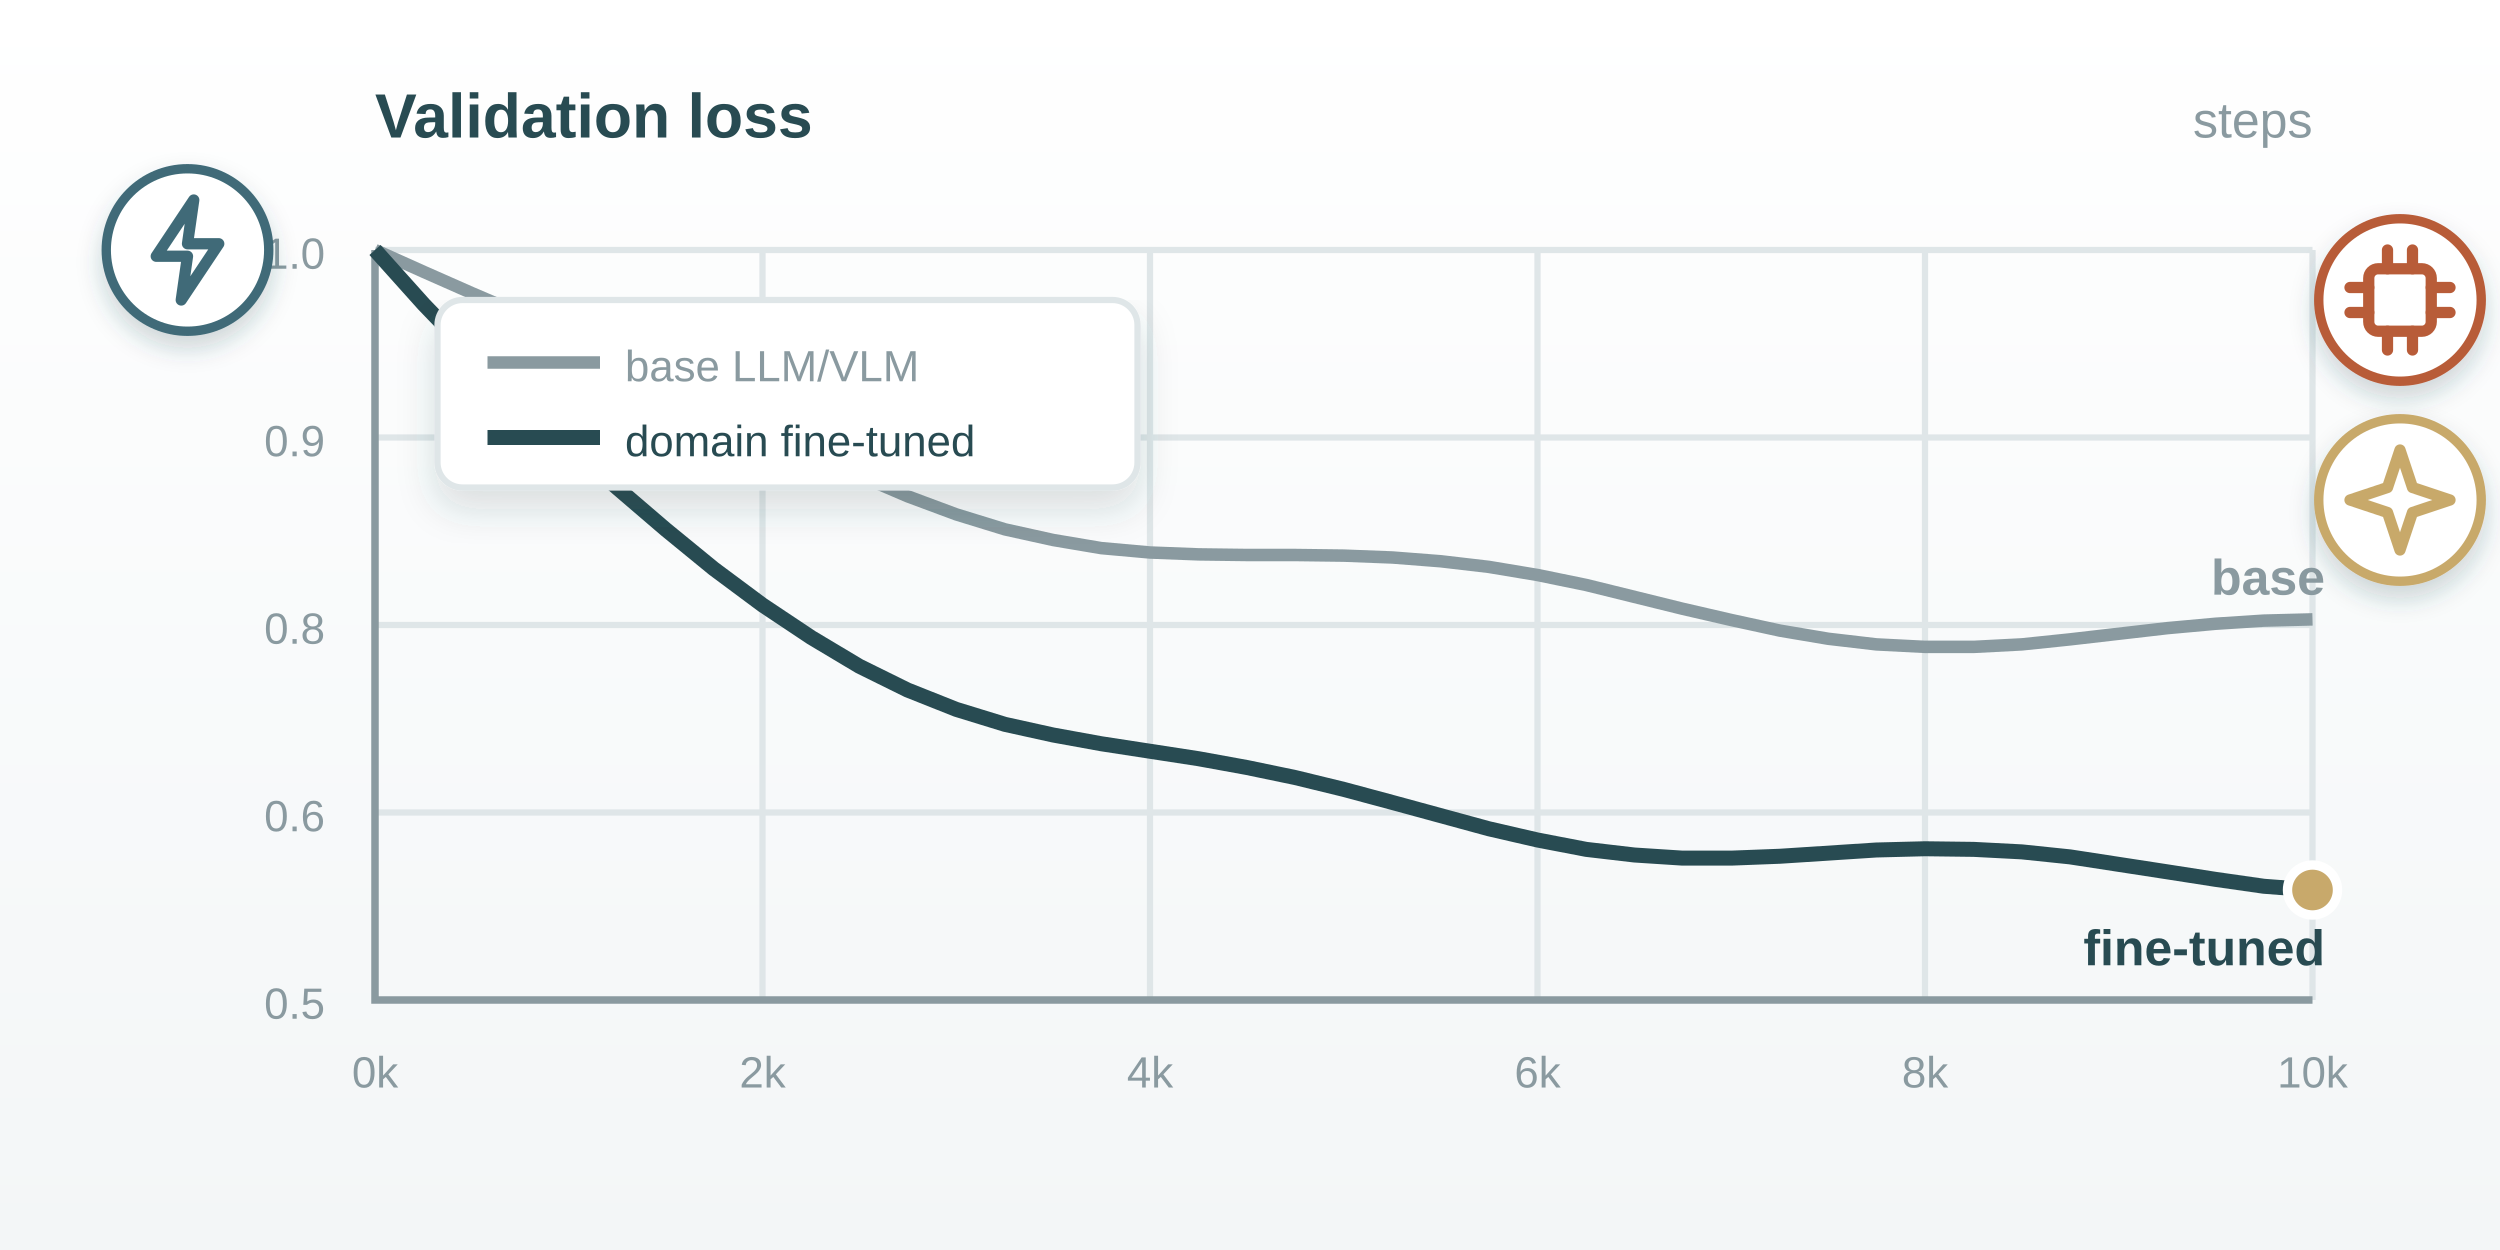
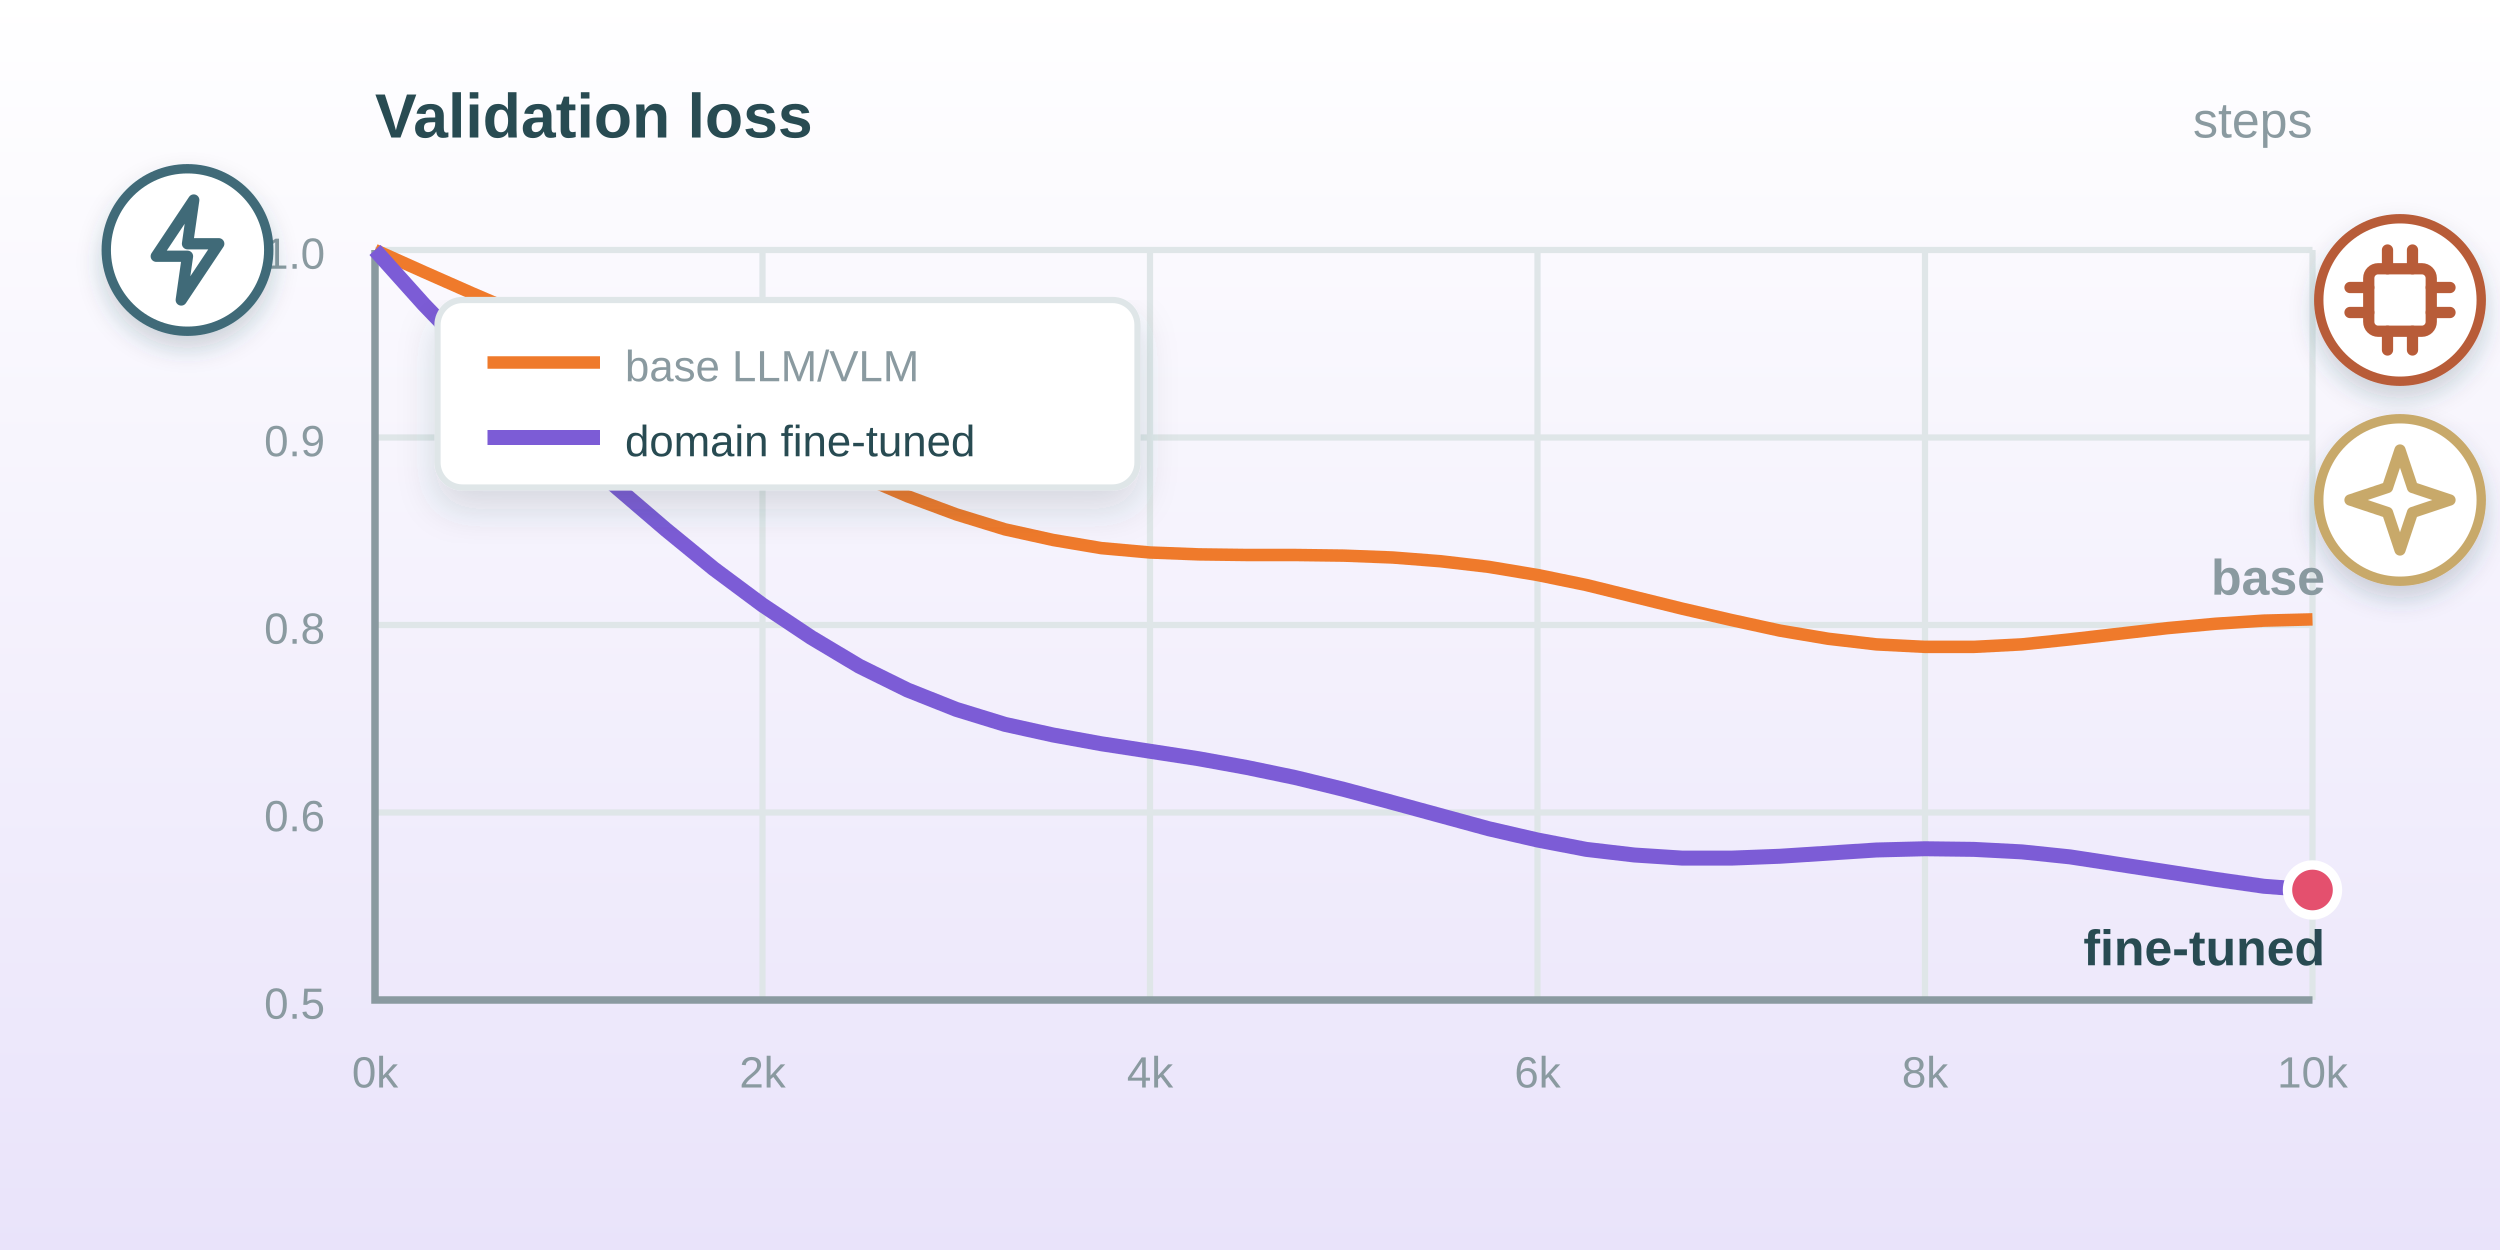
<svg xmlns="http://www.w3.org/2000/svg" viewBox="0 0 400 200" font-family="Manrope, Arial, sans-serif" role="img" aria-label="Training loss curves: base model versus fine-tuned model">
  <rect width="400" height="200" fill="url(#ground)" />
  <defs>
    <linearGradient id="ground" x1="0" y1="0" x2="0" y2="1">
      <stop offset="0" stop-color="#ffffff" />
-       <stop offset="1" stop-color="#f3f6f7" />
+       <stop offset="1" stop-color="#e9e3fa" />
    </linearGradient>
    <filter id="sh" x="-10%" y="-10%" width="130%" height="140%">
      <feDropShadow dx="0" dy="3" stdDeviation="3" flood-color="#284b52" flood-opacity="0.16" />
    </filter>
    <filter id="bs" x="-30%" y="-30%" width="160%" height="160%">
      <feDropShadow dx="0" dy="2" stdDeviation="2" flood-color="#284b52" flood-opacity="0.22" />
    </filter>
  </defs>
  <text x="60" y="22" font-size="10" font-weight="700" fill="#284b52" text-anchor="start">Validation loss</text>
  <text x="370" y="22" font-size="8" font-weight="500" fill="#8a9aa0" text-anchor="end">steps</text>
  <path d="M60 130.0 H370" stroke="#dfe6e8" stroke-width="1" />
  <path d="M60 100.0 H370" stroke="#dfe6e8" stroke-width="1" />
  <path d="M60 70.0 H370" stroke="#dfe6e8" stroke-width="1" />
  <path d="M60 40.0 H370" stroke="#dfe6e8" stroke-width="1" />
  <path d="M122.0 160 V40" stroke="#dfe6e8" stroke-width="1" />
  <path d="M184.0 160 V40" stroke="#dfe6e8" stroke-width="1" />
  <path d="M246.0 160 V40" stroke="#dfe6e8" stroke-width="1" />
  <path d="M308.0 160 V40" stroke="#dfe6e8" stroke-width="1" />
  <path d="M370.0 160 V40" stroke="#dfe6e8" stroke-width="1" />
  <path d="M60 40 V160 H370" fill="none" stroke="#8a9aa0" stroke-width="1.2" />
  <text x="60.0" y="174" font-size="7" font-weight="500" fill="#8a9aa0" text-anchor="middle">0k</text>
  <text x="122.0" y="174" font-size="7" font-weight="500" fill="#8a9aa0" text-anchor="middle">2k</text>
  <text x="184.0" y="174" font-size="7" font-weight="500" fill="#8a9aa0" text-anchor="middle">4k</text>
  <text x="246.0" y="174" font-size="7" font-weight="500" fill="#8a9aa0" text-anchor="middle">6k</text>
  <text x="308.0" y="174" font-size="7" font-weight="500" fill="#8a9aa0" text-anchor="middle">8k</text>
  <text x="370.0" y="174" font-size="7" font-weight="500" fill="#8a9aa0" text-anchor="middle">10k</text>
  <text x="52" y="163.0" font-size="7" font-weight="500" fill="#8a9aa0" text-anchor="end">0.5</text>
  <text x="52" y="133.0" font-size="7" font-weight="500" fill="#8a9aa0" text-anchor="end">0.6</text>
  <text x="52" y="103.0" font-size="7" font-weight="500" fill="#8a9aa0" text-anchor="end">0.8</text>
  <text x="52" y="73.0" font-size="7" font-weight="500" fill="#8a9aa0" text-anchor="end">0.9</text>
  <text x="52" y="43.0" font-size="7" font-weight="500" fill="#8a9aa0" text-anchor="end">1.0</text>
-   <polyline points="60.0,40.0 67.8,43.5 75.5,46.9 83.2,50.2 91.0,53.6 98.8,57.1 106.5,60.8 114.2,64.7 122.0,68.6 129.8,72.4 137.5,76.1 145.2,79.4 153.0,82.3 160.8,84.7 168.5,86.4 176.2,87.7 184.0,88.4 191.8,88.7 199.5,88.8 207.2,88.8 215.0,88.9 222.8,89.2 230.5,89.8 238.2,90.7 246.0,92.0 253.8,93.6 261.5,95.5 269.2,97.4 277.0,99.2 284.8,100.9 292.5,102.2 300.2,103.1 308.0,103.5 315.8,103.5 323.5,103.1 331.2,102.3 339.0,101.4 346.8,100.5 354.5,99.8 362.2,99.3 370.0,99.1" fill="none" stroke="#8a9aa0" stroke-width="2" stroke-linejoin="round" />
-   <polyline points="60.0,40.0 67.8,48.7 75.5,56.7 83.2,64.1 91.0,71.2 98.8,78.1 106.5,84.7 114.2,91.0 122.0,96.8 129.8,102.0 137.5,106.6 145.2,110.4 153.0,113.5 160.8,115.9 168.5,117.6 176.2,119.0 184.0,120.2 191.8,121.4 199.5,122.8 207.2,124.4 215.0,126.3 222.8,128.4 230.5,130.5 238.2,132.6 246.0,134.4 253.8,135.9 261.5,136.8 269.2,137.3 277.0,137.3 284.8,137.0 292.5,136.5 300.2,136.0 308.0,135.8 315.8,135.9 323.5,136.3 331.2,137.1 339.0,138.3 346.8,139.5 354.5,140.7 362.2,141.8 370.0,142.4" fill="none" stroke="#284b52" stroke-width="2.4" stroke-linejoin="round" />
-   <circle cx="370" cy="142.4" r="4" fill="#c8a96b" stroke="#ffffff" stroke-width="1.5" />
+   <polyline points="60.0,40.0 67.8,43.5 75.5,46.9 83.2,50.2 91.0,53.6 98.8,57.1 106.5,60.8 114.2,64.7 122.0,68.6 129.8,72.4 137.5,76.1 145.2,79.4 153.0,82.3 160.8,84.7 168.5,86.4 176.2,87.7 184.0,88.4 191.8,88.7 199.5,88.8 207.2,88.8 215.0,88.9 222.8,89.2 230.5,89.8 238.2,90.7 246.0,92.0 253.8,93.6 261.5,95.5 269.2,97.4 277.0,99.2 284.8,100.9 292.5,102.2 300.2,103.1 308.0,103.5 315.8,103.5 323.5,103.1 331.2,102.3 339.0,101.4 346.8,100.5 354.5,99.8 362.2,99.3 370.0,99.1" fill="none" stroke="#ef7a2b" stroke-width="2" stroke-linejoin="round" />
+   <polyline points="60.0,40.0 67.8,48.7 75.5,56.7 83.2,64.1 91.0,71.2 98.8,78.1 106.5,84.7 114.2,91.0 122.0,96.8 129.8,102.0 137.5,106.6 145.2,110.4 153.0,113.5 160.8,115.9 168.5,117.6 176.2,119.0 184.0,120.2 191.8,121.4 199.5,122.8 207.2,124.4 215.0,126.3 222.8,128.4 230.5,130.5 238.2,132.6 246.0,134.4 253.8,135.9 261.5,136.8 269.2,137.3 277.0,137.3 284.8,137.0 292.5,136.5 300.2,136.0 308.0,135.8 315.8,135.9 323.5,136.3 331.2,137.1 339.0,138.3 346.8,139.5 354.5,140.7 362.2,141.8 370.0,142.4" fill="none" stroke="#7c5cd6" stroke-width="2.4" stroke-linejoin="round" />
+   <circle cx="370" cy="142.4" r="4" fill="#e4506e" stroke="#ffffff" stroke-width="1.5" />
  <text x="372" y="95.148" font-size="8" font-weight="700" fill="#8a9aa0" text-anchor="end">base</text>
  <text x="372" y="154.439" font-size="8" font-weight="700" fill="#284b52" text-anchor="end">fine-tuned</text>
  <rect x="70" y="48" width="112" height="30" rx="4" fill="#ffffff" stroke="#dfe6e8" filter="url(#sh)" />
-   <path d="M78 58 H96" stroke="#8a9aa0" stroke-width="2" />
+   <path d="M78 58 H96" stroke="#ef7a2b" stroke-width="2" />
  <text x="100" y="61" font-size="7" font-weight="500" fill="#8a9aa0" text-anchor="start">base LLM/VLM</text>
-   <path d="M78 70 H96" stroke="#284b52" stroke-width="2.4" />
+   <path d="M78 70 H96" stroke="#7c5cd6" stroke-width="2.4" />
  <text x="100" y="73" font-size="7" font-weight="500" fill="#284b52" text-anchor="start">domain fine-tuned</text>
  <g transform="translate(384 48)" filter="url(#bs)">
    <circle r="13" fill="#ffffff" stroke="#b85c38" stroke-width="1.5" />
    <g fill="none" stroke="#b85c38" stroke-width="1.8" stroke-linecap="round" stroke-linejoin="round" color="#b85c38">
      <rect x="-5" y="-5" width="10" height="10" rx="1.5" />
      <path d="M-2 -5 V-8 M2 -5 V-8 M-2 5 V8 M2 5 V8 M-5 -2 H-8 M-5 2 H-8 M5 -2 H8 M5 2 H8" />
    </g>
  </g>
  <g transform="translate(384 80)" filter="url(#bs)">
    <circle r="13" fill="#ffffff" stroke="#c8a96b" stroke-width="1.5" />
    <g fill="none" stroke="#c8a96b" stroke-width="1.8" stroke-linecap="round" stroke-linejoin="round" color="#c8a96b">
      <path d="M0 -8 L2 -2 L8 0 L2 2 L0 8 L-2 2 L-8 0 L-2 -2 Z" />
    </g>
  </g>
  <g transform="translate(30 40)" filter="url(#bs)">
    <circle r="13" fill="#ffffff" stroke="#3f6b78" stroke-width="1.5" />
    <g fill="none" stroke="#3f6b78" stroke-width="1.8" stroke-linecap="round" stroke-linejoin="round" color="#3f6b78">
      <path d="M1 -8 L-5 1 H0 L-1 8 L5 -1 H0 Z" />
    </g>
  </g>
</svg>
